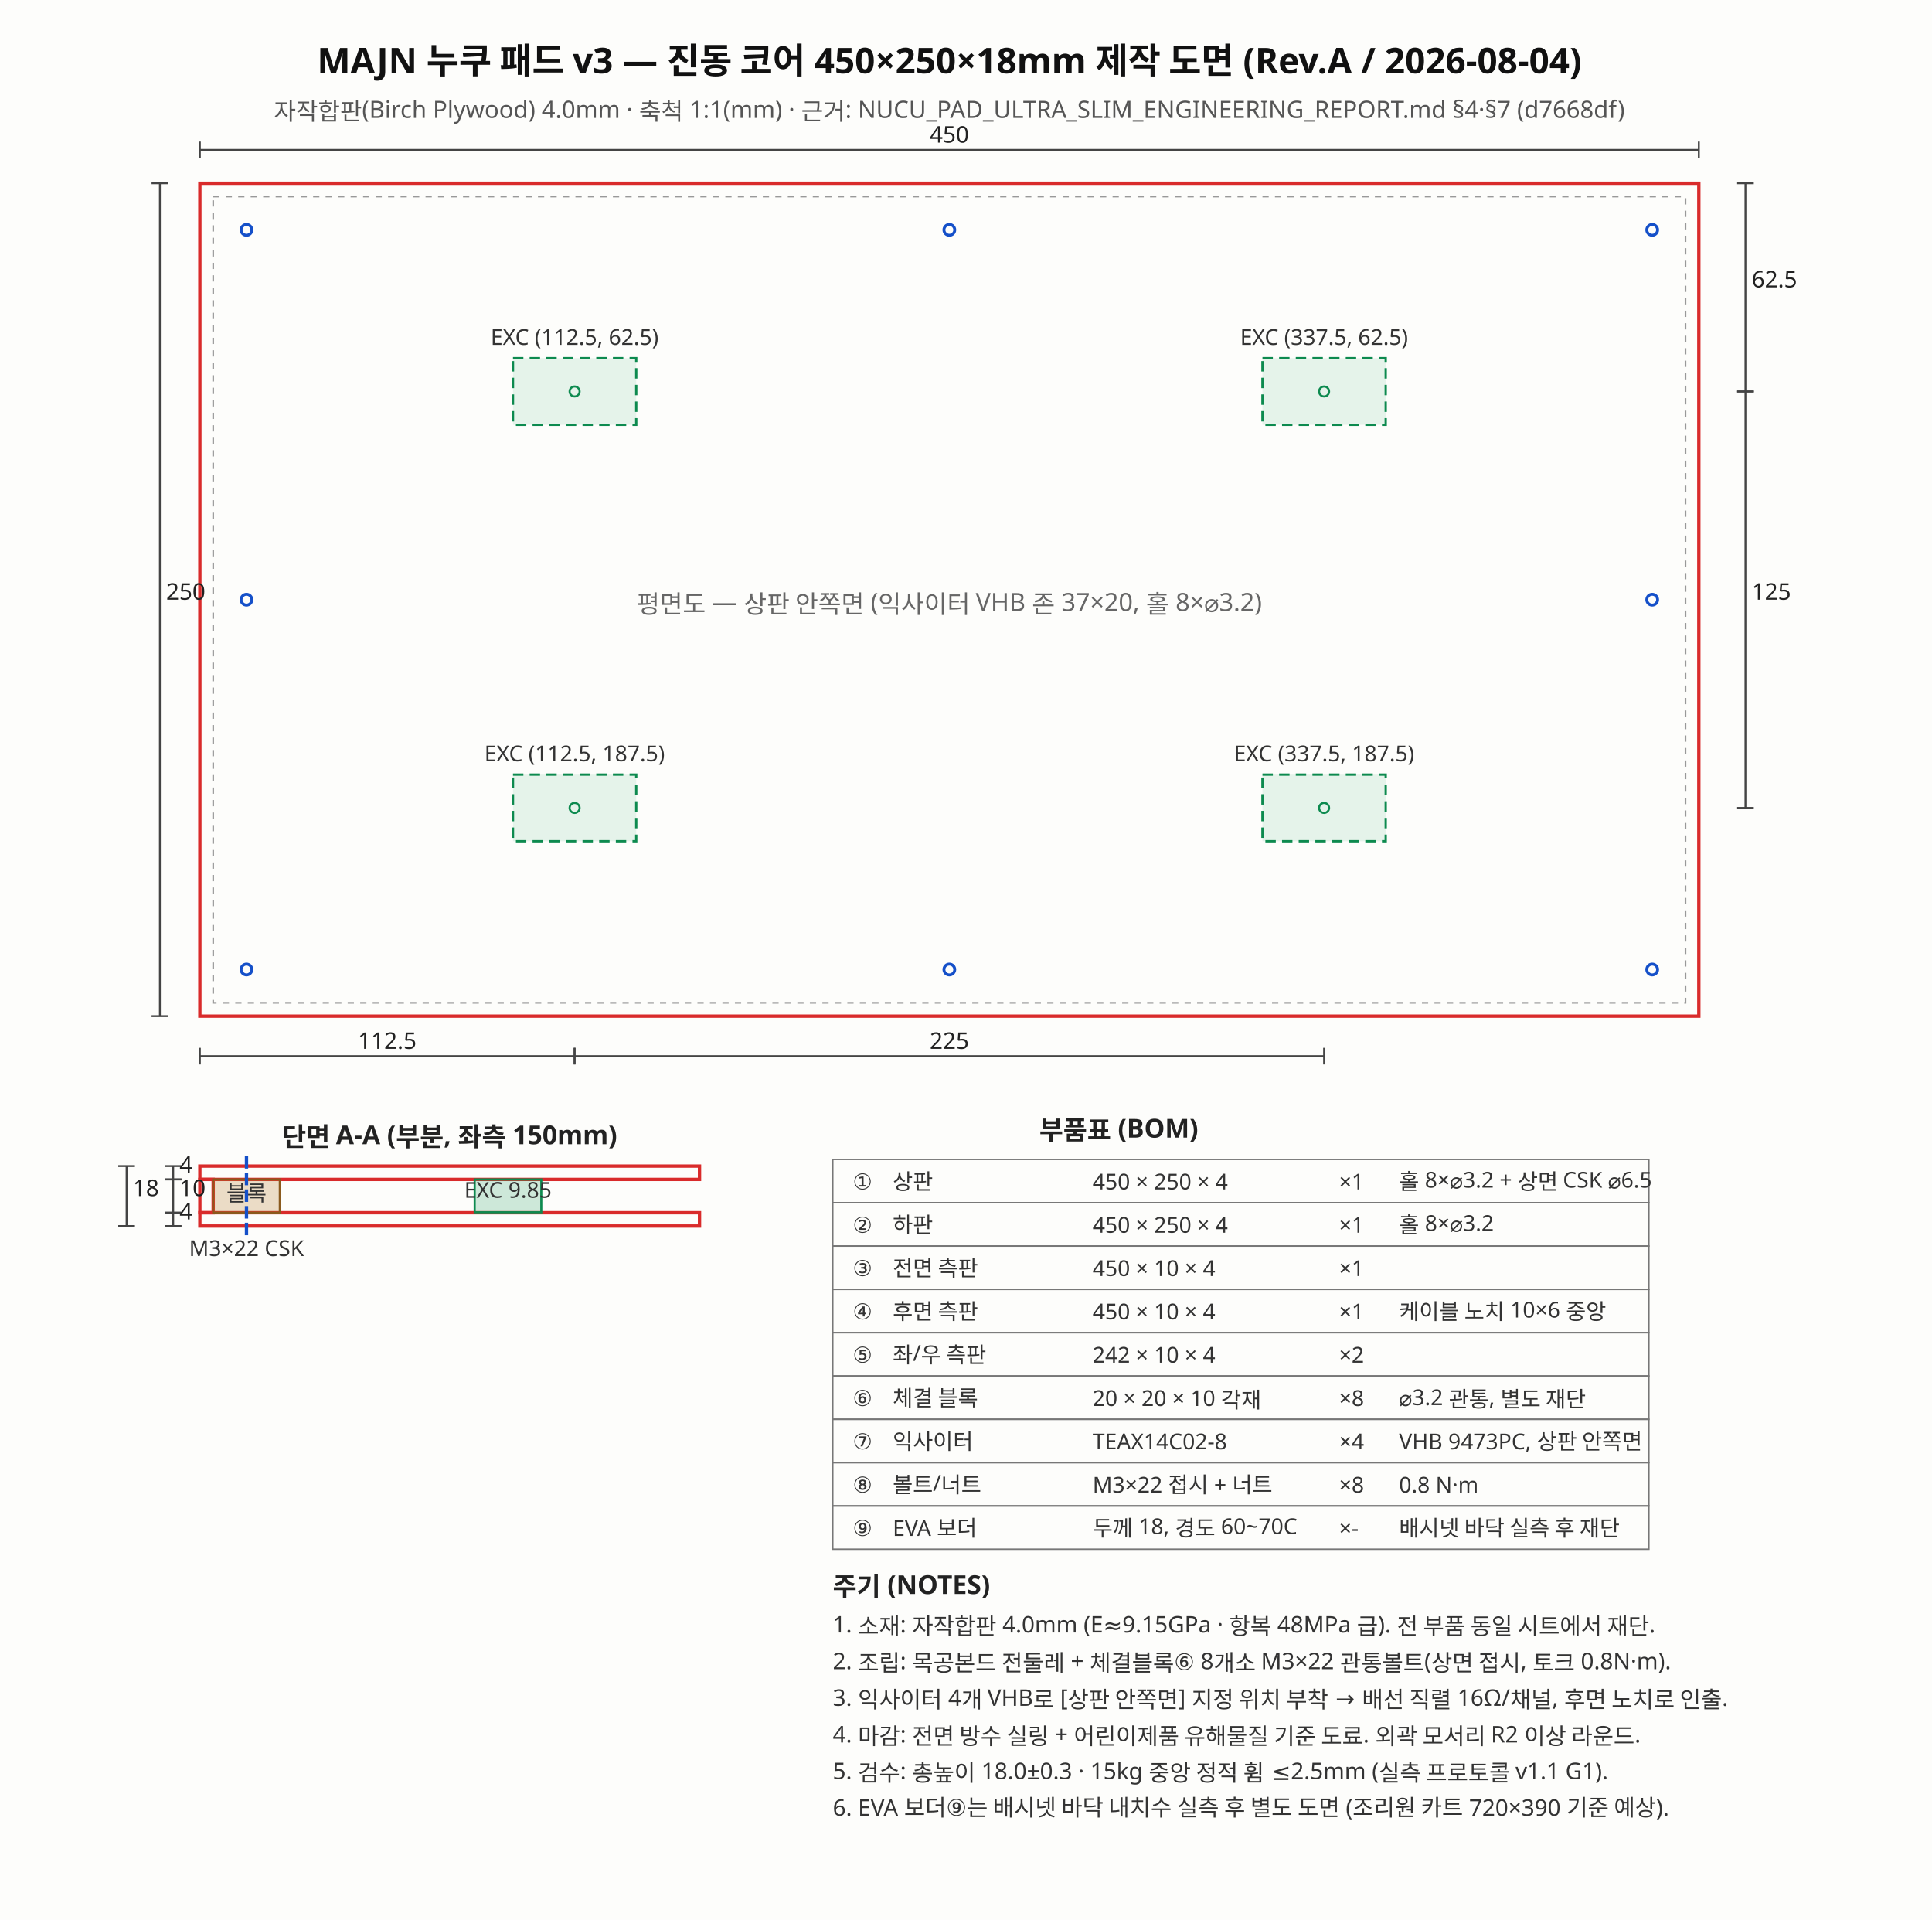
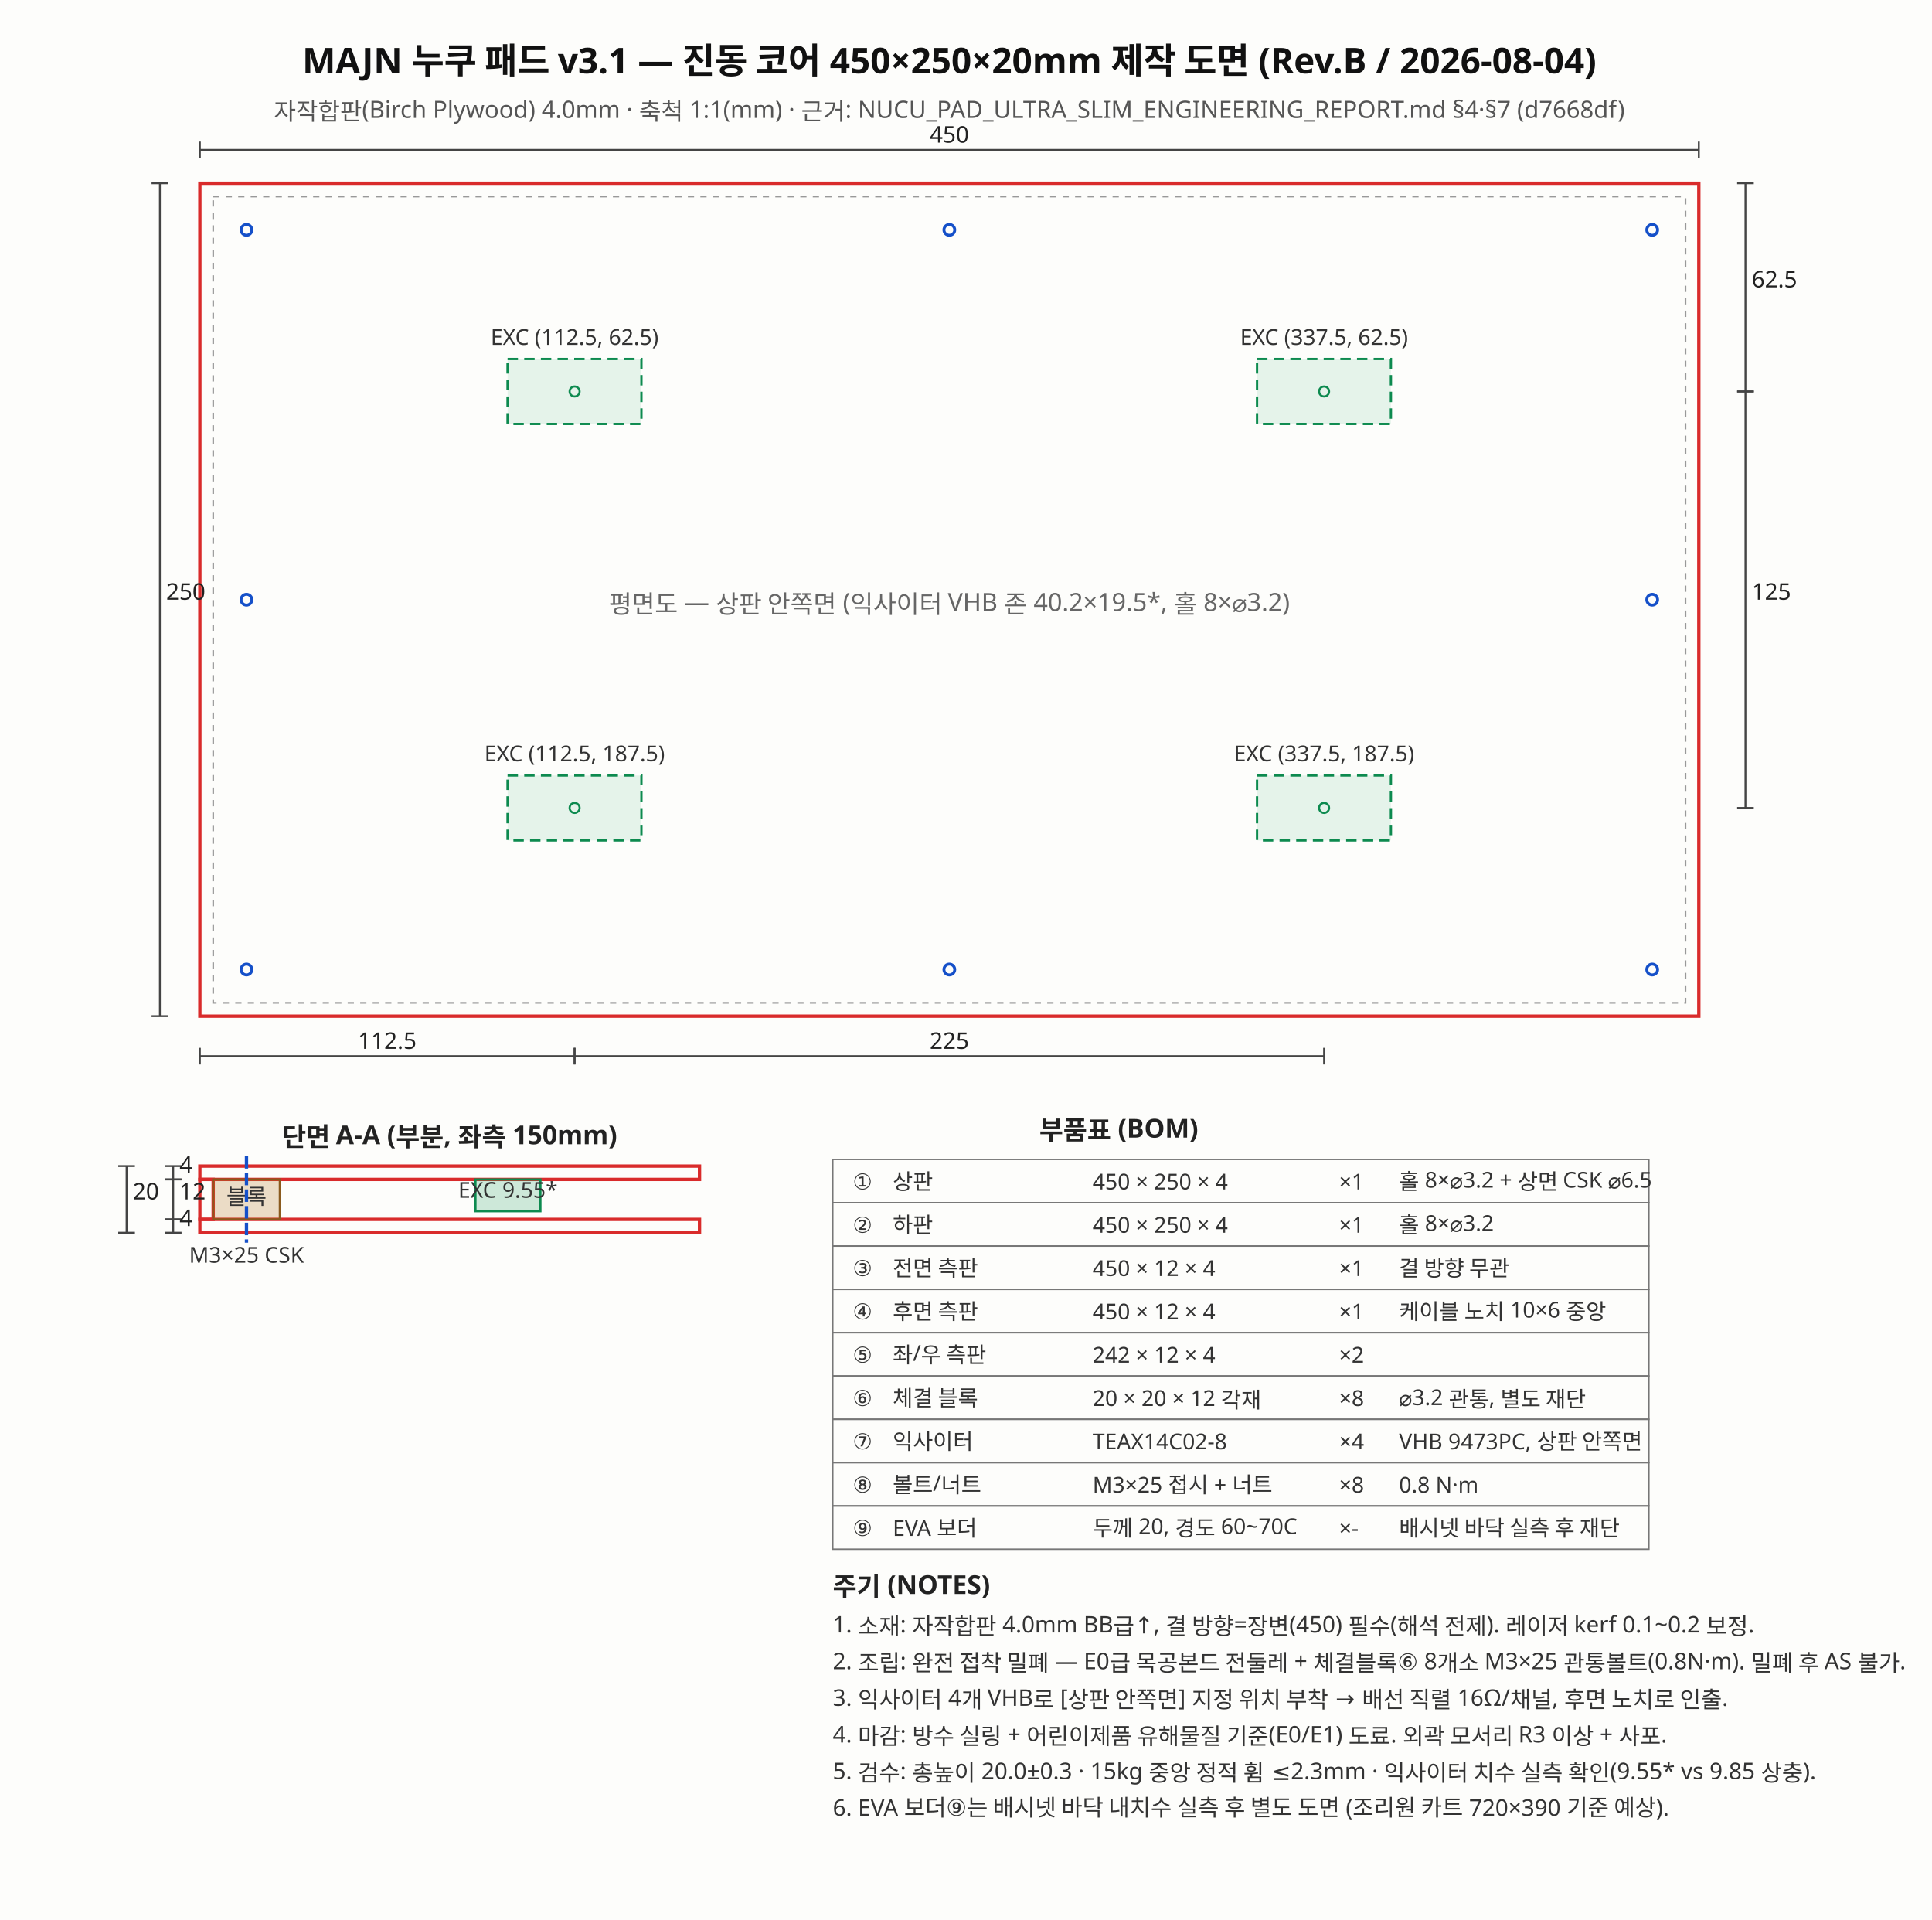
<svg xmlns="http://www.w3.org/2000/svg" viewBox="0 0 928 922" font-family="'Noto Sans KR', sans-serif">
  <style>
  .cut { fill: none; stroke: #d92b2b; stroke-width: 1.6; }
  .ref { fill: rgba(16,150,80,0.10); stroke: #0d8a4f; stroke-width: 1.1; stroke-dasharray: 5 3; }
  .refc { fill: none; stroke: #0d8a4f; stroke-width: 1; }
  .wallref { fill: none; stroke: #999; stroke-width: 0.8; stroke-dasharray: 3 3; }
  .hole { fill: none; stroke: #1550c9; stroke-width: 1.4; }
  .block { fill: rgba(180,120,40,0.25); stroke: #8a5a1d; stroke-width: 1; }
  .exc { fill: rgba(16,150,80,0.2); stroke: #0d8a4f; stroke-width: 1; }
  .bolt { stroke: #1550c9; stroke-width: 1.6; stroke-dasharray: 6 2; }
  .dim { stroke: #444; stroke-width: 0.9; }
  .tbl { fill: none; stroke: #777; stroke-width: 0.7; }
  .title { font-size: 17px; font-weight: 700; fill: #111; }
  .sub { font-size: 11.5px; fill: #555; }
  .cap { font-size: 12px; fill: #666; }
  .cap2 { font-size: 12.5px; font-weight: 700; fill: #222; }
  .dt { font-size: 11px; fill: #222; }
  .small { font-size: 10.5px; fill: #333; }
  .note { font-size: 11px; fill: #333; }
  text { dominant-baseline: auto; }
</style>
  <rect width="100%" height="100%" fill="#fdfdfb" />
  <g>
-     <text x="456.0" y="35.2" class="title" text-anchor="middle">MAJN 누쿠 패드 v3 — 진동 코어 450×250×18mm 제작 도면 (Rev.A / 2026-08-04)</text>
+     <text x="456.0" y="35.2" class="title" text-anchor="middle">MAJN 누쿠 패드 v3.1 — 진동 코어 450×250×20mm 제작 도면 (Rev.B / 2026-08-04)</text>
    <text x="456.0" y="57.6" class="sub" text-anchor="middle">자작합판(Birch Plywood) 4.0mm · 축척 1:1(mm) · 근거: NUCU_PAD_ULTRA_SLIM_ENGINEERING_REPORT.md §4·§7 (d7668df)</text>
    <rect x="96.0" y="88.0" width="720.0" height="400.0" rx="0" class="cut" />
-     <rect x="246.4" y="172.0" width="59.2" height="32.0" rx="0" class="ref" />
+     <rect x="243.8" y="172.4" width="64.3" height="31.2" rx="0" class="ref" />
    <circle cx="276.0" cy="188.0" r="2.4" class="refc" />
    <text x="276.0" y="165.6" class="small" text-anchor="middle">EXC (112.5, 62.5)</text>
-     <rect x="606.4" y="172.0" width="59.2" height="32.0" rx="0" class="ref" />
+     <rect x="603.8" y="172.4" width="64.3" height="31.2" rx="0" class="ref" />
    <circle cx="636.0" cy="188.0" r="2.4" class="refc" />
    <text x="636.0" y="165.6" class="small" text-anchor="middle">EXC (337.5, 62.5)</text>
-     <rect x="246.4" y="372.0" width="59.2" height="32.0" rx="0" class="ref" />
+     <rect x="243.8" y="372.4" width="64.3" height="31.2" rx="0" class="ref" />
    <circle cx="276.0" cy="388.0" r="2.4" class="refc" />
    <text x="276.0" y="365.6" class="small" text-anchor="middle">EXC (112.5, 187.5)</text>
-     <rect x="606.4" y="372.0" width="59.2" height="32.0" rx="0" class="ref" />
+     <rect x="603.8" y="372.4" width="64.3" height="31.2" rx="0" class="ref" />
    <circle cx="636.0" cy="388.0" r="2.4" class="refc" />
    <text x="636.0" y="365.6" class="small" text-anchor="middle">EXC (337.5, 187.5)</text>
    <circle cx="118.4" cy="110.4" r="2.6" class="hole" />
    <circle cx="793.6" cy="110.4" r="2.6" class="hole" />
    <circle cx="118.4" cy="465.6" r="2.6" class="hole" />
    <circle cx="793.6" cy="465.6" r="2.6" class="hole" />
    <circle cx="456.0" cy="110.4" r="2.6" class="hole" />
    <circle cx="456.0" cy="465.6" r="2.6" class="hole" />
    <circle cx="118.4" cy="288.0" r="2.6" class="hole" />
    <circle cx="793.6" cy="288.0" r="2.6" class="hole" />
    <rect x="102.4" y="94.4" width="707.2" height="387.2" rx="0" class="wallref" />
-     <text x="456.0" y="294.4" class="cap" text-anchor="middle">평면도 — 상판 안쪽면 (익사이터 VHB 존 37×20, 홀 8×⌀3.2)</text>
+     <text x="456.0" y="294.4" class="cap" text-anchor="middle">평면도 — 상판 안쪽면 (익사이터 VHB 존 40.2×19.5*, 홀 8×⌀3.2)</text>
    <line x1="96.0" y1="72.0" x2="816.0" y2="72.0" class="dim" />
    <line x1="96.0" y1="68.0" x2="96.0" y2="76.0" class="dim" />
    <line x1="816.0" y1="68.0" x2="816.0" y2="76.0" class="dim" />
    <text x="456.0" y="68.5" class="dt" text-anchor="middle">450</text>
    <line x1="76.8" y1="88.0" x2="76.8" y2="488.0" class="dim" />
    <line x1="72.8" y1="88.0" x2="80.8" y2="88.0" class="dim" />
    <line x1="72.8" y1="488.0" x2="80.8" y2="488.0" class="dim" />
    <text x="79.8" y="288.0" class="dt" text-anchor="start">250</text>
    <line x1="96.0" y1="507.2" x2="276.0" y2="507.2" class="dim" />
    <line x1="96.0" y1="503.2" x2="96.0" y2="511.2" class="dim" />
    <line x1="276.0" y1="503.2" x2="276.0" y2="511.2" class="dim" />
    <text x="186.0" y="503.7" class="dt" text-anchor="middle">112.5</text>
    <line x1="276.0" y1="507.2" x2="636.0" y2="507.2" class="dim" />
    <line x1="276.0" y1="503.2" x2="276.0" y2="511.2" class="dim" />
    <line x1="636.0" y1="503.2" x2="636.0" y2="511.2" class="dim" />
    <text x="456.0" y="503.7" class="dt" text-anchor="middle">225</text>
    <line x1="838.4" y1="88.0" x2="838.4" y2="188.0" class="dim" />
    <line x1="834.4" y1="88.0" x2="842.4" y2="88.0" class="dim" />
    <line x1="834.4" y1="188.0" x2="842.4" y2="188.0" class="dim" />
    <text x="841.4" y="138.0" class="dt" text-anchor="start">62.5</text>
    <line x1="838.4" y1="188.0" x2="838.4" y2="388.0" class="dim" />
    <line x1="834.4" y1="188.0" x2="842.4" y2="188.0" class="dim" />
    <line x1="834.4" y1="388.0" x2="842.4" y2="388.0" class="dim" />
    <text x="841.4" y="288.0" class="dt" text-anchor="start">125</text>
    <text x="216.0" y="550.4" class="cap2" text-anchor="middle">단면 A-A (부분, 좌측 150mm)</text>
    <rect x="96.0" y="560.0" width="240.0" height="6.4" rx="0" class="cut" />
-     <rect x="96.0" y="582.4" width="240.0" height="6.4" rx="0" class="cut" />
-     <rect x="96.0" y="566.4" width="6.4" height="16.0" rx="0" class="cut" />
-     <rect x="102.4" y="566.4" width="32.0" height="16.0" rx="0" class="block" />
-     <text x="118.4" y="576.8" class="small" text-anchor="middle">블록</text>
-     <rect x="228.0" y="566.4" width="32.0" height="15.8" rx="0" class="exc" />
-     <text x="244.0" y="575.2" class="small" text-anchor="middle">EXC 9.85</text>
+     <rect x="96.0" y="585.6" width="240.0" height="6.4" rx="0" class="cut" />
+     <rect x="96.0" y="566.4" width="6.4" height="19.2" rx="0" class="cut" />
+     <rect x="102.4" y="566.4" width="32.0" height="19.2" rx="0" class="block" />
+     <text x="118.4" y="578.4" class="small" text-anchor="middle">블록</text>
+     <rect x="228.4" y="566.4" width="31.2" height="15.3" rx="0" class="exc" />
+     <text x="244.0" y="575.2" class="small" text-anchor="middle">EXC 9.55*</text>
    <line x1="83.2" y1="560.0" x2="83.2" y2="566.4" class="dim" />
    <line x1="79.2" y1="560.0" x2="87.2" y2="560.0" class="dim" />
    <line x1="79.2" y1="566.4" x2="87.2" y2="566.4" class="dim" />
    <text x="86.2" y="563.2" class="dt" text-anchor="start">4</text>
-     <line x1="83.2" y1="566.4" x2="83.2" y2="582.4" class="dim" />
+     <line x1="83.2" y1="566.4" x2="83.2" y2="585.6" class="dim" />
    <line x1="79.2" y1="566.4" x2="87.2" y2="566.4" class="dim" />
-     <line x1="79.2" y1="582.4" x2="87.2" y2="582.4" class="dim" />
-     <text x="86.2" y="574.4" class="dt" text-anchor="start">10</text>
-     <line x1="83.2" y1="582.4" x2="83.2" y2="588.8" class="dim" />
-     <line x1="79.2" y1="582.4" x2="87.2" y2="582.4" class="dim" />
-     <line x1="79.2" y1="588.8" x2="87.2" y2="588.8" class="dim" />
-     <text x="86.2" y="585.6" class="dt" text-anchor="start">4</text>
-     <line x1="60.8" y1="560.0" x2="60.8" y2="588.8" class="dim" />
+     <line x1="79.2" y1="585.6" x2="87.2" y2="585.6" class="dim" />
+     <text x="86.2" y="576.0" class="dt" text-anchor="start">12</text>
+     <line x1="83.2" y1="585.6" x2="83.2" y2="592.0" class="dim" />
+     <line x1="79.2" y1="585.6" x2="87.2" y2="585.6" class="dim" />
+     <line x1="79.2" y1="592.0" x2="87.2" y2="592.0" class="dim" />
+     <text x="86.2" y="588.8" class="dt" text-anchor="start">4</text>
+     <line x1="60.8" y1="560.0" x2="60.8" y2="592.0" class="dim" />
    <line x1="56.8" y1="560.0" x2="64.8" y2="560.0" class="dim" />
-     <line x1="56.8" y1="588.8" x2="64.8" y2="588.8" class="dim" />
-     <text x="63.8" y="574.4" class="dt" text-anchor="start">18</text>
-     <line x1="118.4" y1="555.2" x2="118.4" y2="593.6" class="bolt" />
-     <text x="118.4" y="603.2" class="small" text-anchor="middle">M3×22 CSK</text>
+     <line x1="56.8" y1="592.0" x2="64.8" y2="592.0" class="dim" />
+     <text x="63.8" y="576.0" class="dt" text-anchor="start">20</text>
+     <line x1="118.4" y1="555.2" x2="118.4" y2="596.8" class="bolt" />
+     <text x="118.4" y="606.4" class="small" text-anchor="middle">M3×25 CSK</text>
    <text x="499.2" y="547.2" class="cap2" text-anchor="start">부품표 (BOM)</text>
    <rect x="400.0" y="556.8" width="392.0" height="20.8" class="tbl" />
    <text x="409.6" y="571.2" class="small" text-anchor="start">①</text>
    <text x="428.8" y="571.2" class="small" text-anchor="start">상판</text>
    <text x="524.8" y="571.2" class="small" text-anchor="start">450 × 250 × 4</text>
    <text x="643.2" y="571.2" class="small" text-anchor="start">×1</text>
    <text x="672.0" y="571.2" class="small" text-anchor="start">홀 8×⌀3.2 + 상면 CSK ⌀6.5</text>
    <rect x="400.0" y="577.6" width="392.0" height="20.8" class="tbl" />
    <text x="409.6" y="592.0" class="small" text-anchor="start">②</text>
    <text x="428.8" y="592.0" class="small" text-anchor="start">하판</text>
    <text x="524.8" y="592.0" class="small" text-anchor="start">450 × 250 × 4</text>
    <text x="643.2" y="592.0" class="small" text-anchor="start">×1</text>
    <text x="672.0" y="592.0" class="small" text-anchor="start">홀 8×⌀3.2</text>
    <rect x="400.0" y="598.4" width="392.0" height="20.8" class="tbl" />
    <text x="409.6" y="612.8" class="small" text-anchor="start">③</text>
    <text x="428.8" y="612.8" class="small" text-anchor="start">전면 측판</text>
-     <text x="524.8" y="612.8" class="small" text-anchor="start">450 × 10 × 4</text>
+     <text x="524.8" y="612.8" class="small" text-anchor="start">450 × 12 × 4</text>
    <text x="643.2" y="612.8" class="small" text-anchor="start">×1</text>
-     <text x="672.0" y="612.8" class="small" text-anchor="start" />
+     <text x="672.0" y="612.8" class="small" text-anchor="start">결 방향 무관</text>
    <rect x="400.0" y="619.2" width="392.0" height="20.8" class="tbl" />
    <text x="409.6" y="633.6" class="small" text-anchor="start">④</text>
    <text x="428.8" y="633.6" class="small" text-anchor="start">후면 측판</text>
-     <text x="524.8" y="633.6" class="small" text-anchor="start">450 × 10 × 4</text>
+     <text x="524.8" y="633.6" class="small" text-anchor="start">450 × 12 × 4</text>
    <text x="643.2" y="633.6" class="small" text-anchor="start">×1</text>
    <text x="672.0" y="633.6" class="small" text-anchor="start">케이블 노치 10×6 중앙</text>
    <rect x="400.0" y="640.0" width="392.0" height="20.8" class="tbl" />
    <text x="409.6" y="654.4" class="small" text-anchor="start">⑤</text>
    <text x="428.8" y="654.4" class="small" text-anchor="start">좌/우 측판</text>
-     <text x="524.8" y="654.4" class="small" text-anchor="start">242 × 10 × 4</text>
+     <text x="524.8" y="654.4" class="small" text-anchor="start">242 × 12 × 4</text>
    <text x="643.2" y="654.4" class="small" text-anchor="start">×2</text>
    <text x="672.0" y="654.4" class="small" text-anchor="start" />
    <rect x="400.0" y="660.8" width="392.0" height="20.8" class="tbl" />
    <text x="409.6" y="675.2" class="small" text-anchor="start">⑥</text>
    <text x="428.8" y="675.2" class="small" text-anchor="start">체결 블록</text>
-     <text x="524.8" y="675.2" class="small" text-anchor="start">20 × 20 × 10 각재</text>
+     <text x="524.8" y="675.2" class="small" text-anchor="start">20 × 20 × 12 각재</text>
    <text x="643.2" y="675.2" class="small" text-anchor="start">×8</text>
    <text x="672.0" y="675.2" class="small" text-anchor="start">⌀3.2 관통, 별도 재단</text>
    <rect x="400.0" y="681.6" width="392.0" height="20.8" class="tbl" />
    <text x="409.6" y="696.0" class="small" text-anchor="start">⑦</text>
    <text x="428.8" y="696.0" class="small" text-anchor="start">익사이터</text>
    <text x="524.8" y="696.0" class="small" text-anchor="start">TEAX14C02-8</text>
    <text x="643.2" y="696.0" class="small" text-anchor="start">×4</text>
    <text x="672.0" y="696.0" class="small" text-anchor="start">VHB 9473PC, 상판 안쪽면</text>
    <rect x="400.0" y="702.4" width="392.0" height="20.8" class="tbl" />
    <text x="409.6" y="716.8" class="small" text-anchor="start">⑧</text>
    <text x="428.8" y="716.8" class="small" text-anchor="start">볼트/너트</text>
-     <text x="524.8" y="716.8" class="small" text-anchor="start">M3×22 접시 + 너트</text>
+     <text x="524.8" y="716.8" class="small" text-anchor="start">M3×25 접시 + 너트</text>
    <text x="643.2" y="716.8" class="small" text-anchor="start">×8</text>
    <text x="672.0" y="716.8" class="small" text-anchor="start">0.8 N·m</text>
    <rect x="400.0" y="723.2" width="392.0" height="20.8" class="tbl" />
    <text x="409.6" y="737.6" class="small" text-anchor="start">⑨</text>
    <text x="428.8" y="737.6" class="small" text-anchor="start">EVA 보더</text>
-     <text x="524.8" y="737.6" class="small" text-anchor="start">두께 18, 경도 60~70C</text>
+     <text x="524.8" y="737.6" class="small" text-anchor="start">두께 20, 경도 60~70C</text>
    <text x="643.2" y="737.6" class="small" text-anchor="start">×-</text>
    <text x="672.0" y="737.6" class="small" text-anchor="start">배시넷 바닥 실측 후 재단</text>
    <text x="400.0" y="766.4" class="cap2" text-anchor="start">주기 (NOTES)</text>
-     <text x="400.0" y="784.0" class="note" text-anchor="start">1. 소재: 자작합판 4.0mm (E≈9.15GPa · 항복 48MPa 급). 전 부품 동일 시트에서 재단.</text>
-     <text x="400.0" y="801.6" class="note" text-anchor="start">2. 조립: 목공본드 전둘레 + 체결블록⑥ 8개소 M3×22 관통볼트(상면 접시, 토크 0.8N·m).</text>
+     <text x="400.0" y="784.0" class="note" text-anchor="start">1. 소재: 자작합판 4.0mm BB급↑, 결 방향=장변(450) 필수(해석 전제). 레이저 kerf 0.1~0.2 보정.</text>
+     <text x="400.0" y="801.6" class="note" text-anchor="start">2. 조립: 완전 접착 밀폐 — E0급 목공본드 전둘레 + 체결블록⑥ 8개소 M3×25 관통볼트(0.8N·m). 밀폐 후 AS 불가.</text>
    <text x="400.0" y="819.2" class="note" text-anchor="start">3. 익사이터 4개 VHB로 [상판 안쪽면] 지정 위치 부착 → 배선 직렬 16Ω/채널, 후면 노치로 인출.</text>
-     <text x="400.0" y="836.8" class="note" text-anchor="start">4. 마감: 전면 방수 실링 + 어린이제품 유해물질 기준 도료. 외곽 모서리 R2 이상 라운드.</text>
-     <text x="400.0" y="854.4" class="note" text-anchor="start">5. 검수: 총높이 18.0±0.3 · 15kg 중앙 정적 휨 ≤2.5mm (실측 프로토콜 v1.1 G1).</text>
+     <text x="400.0" y="836.8" class="note" text-anchor="start">4. 마감: 방수 실링 + 어린이제품 유해물질 기준(E0/E1) 도료. 외곽 모서리 R3 이상 + 사포.</text>
+     <text x="400.0" y="854.4" class="note" text-anchor="start">5. 검수: 총높이 20.0±0.3 · 15kg 중앙 정적 휨 ≤2.3mm · 익사이터 치수 실측 확인(9.55* vs 9.85 상충).</text>
    <text x="400.0" y="872.0" class="note" text-anchor="start">6. EVA 보더⑨는 배시넷 바닥 내치수 실측 후 별도 도면 (조리원 카트 720×390 기준 예상).</text>
  </g>
</svg>
